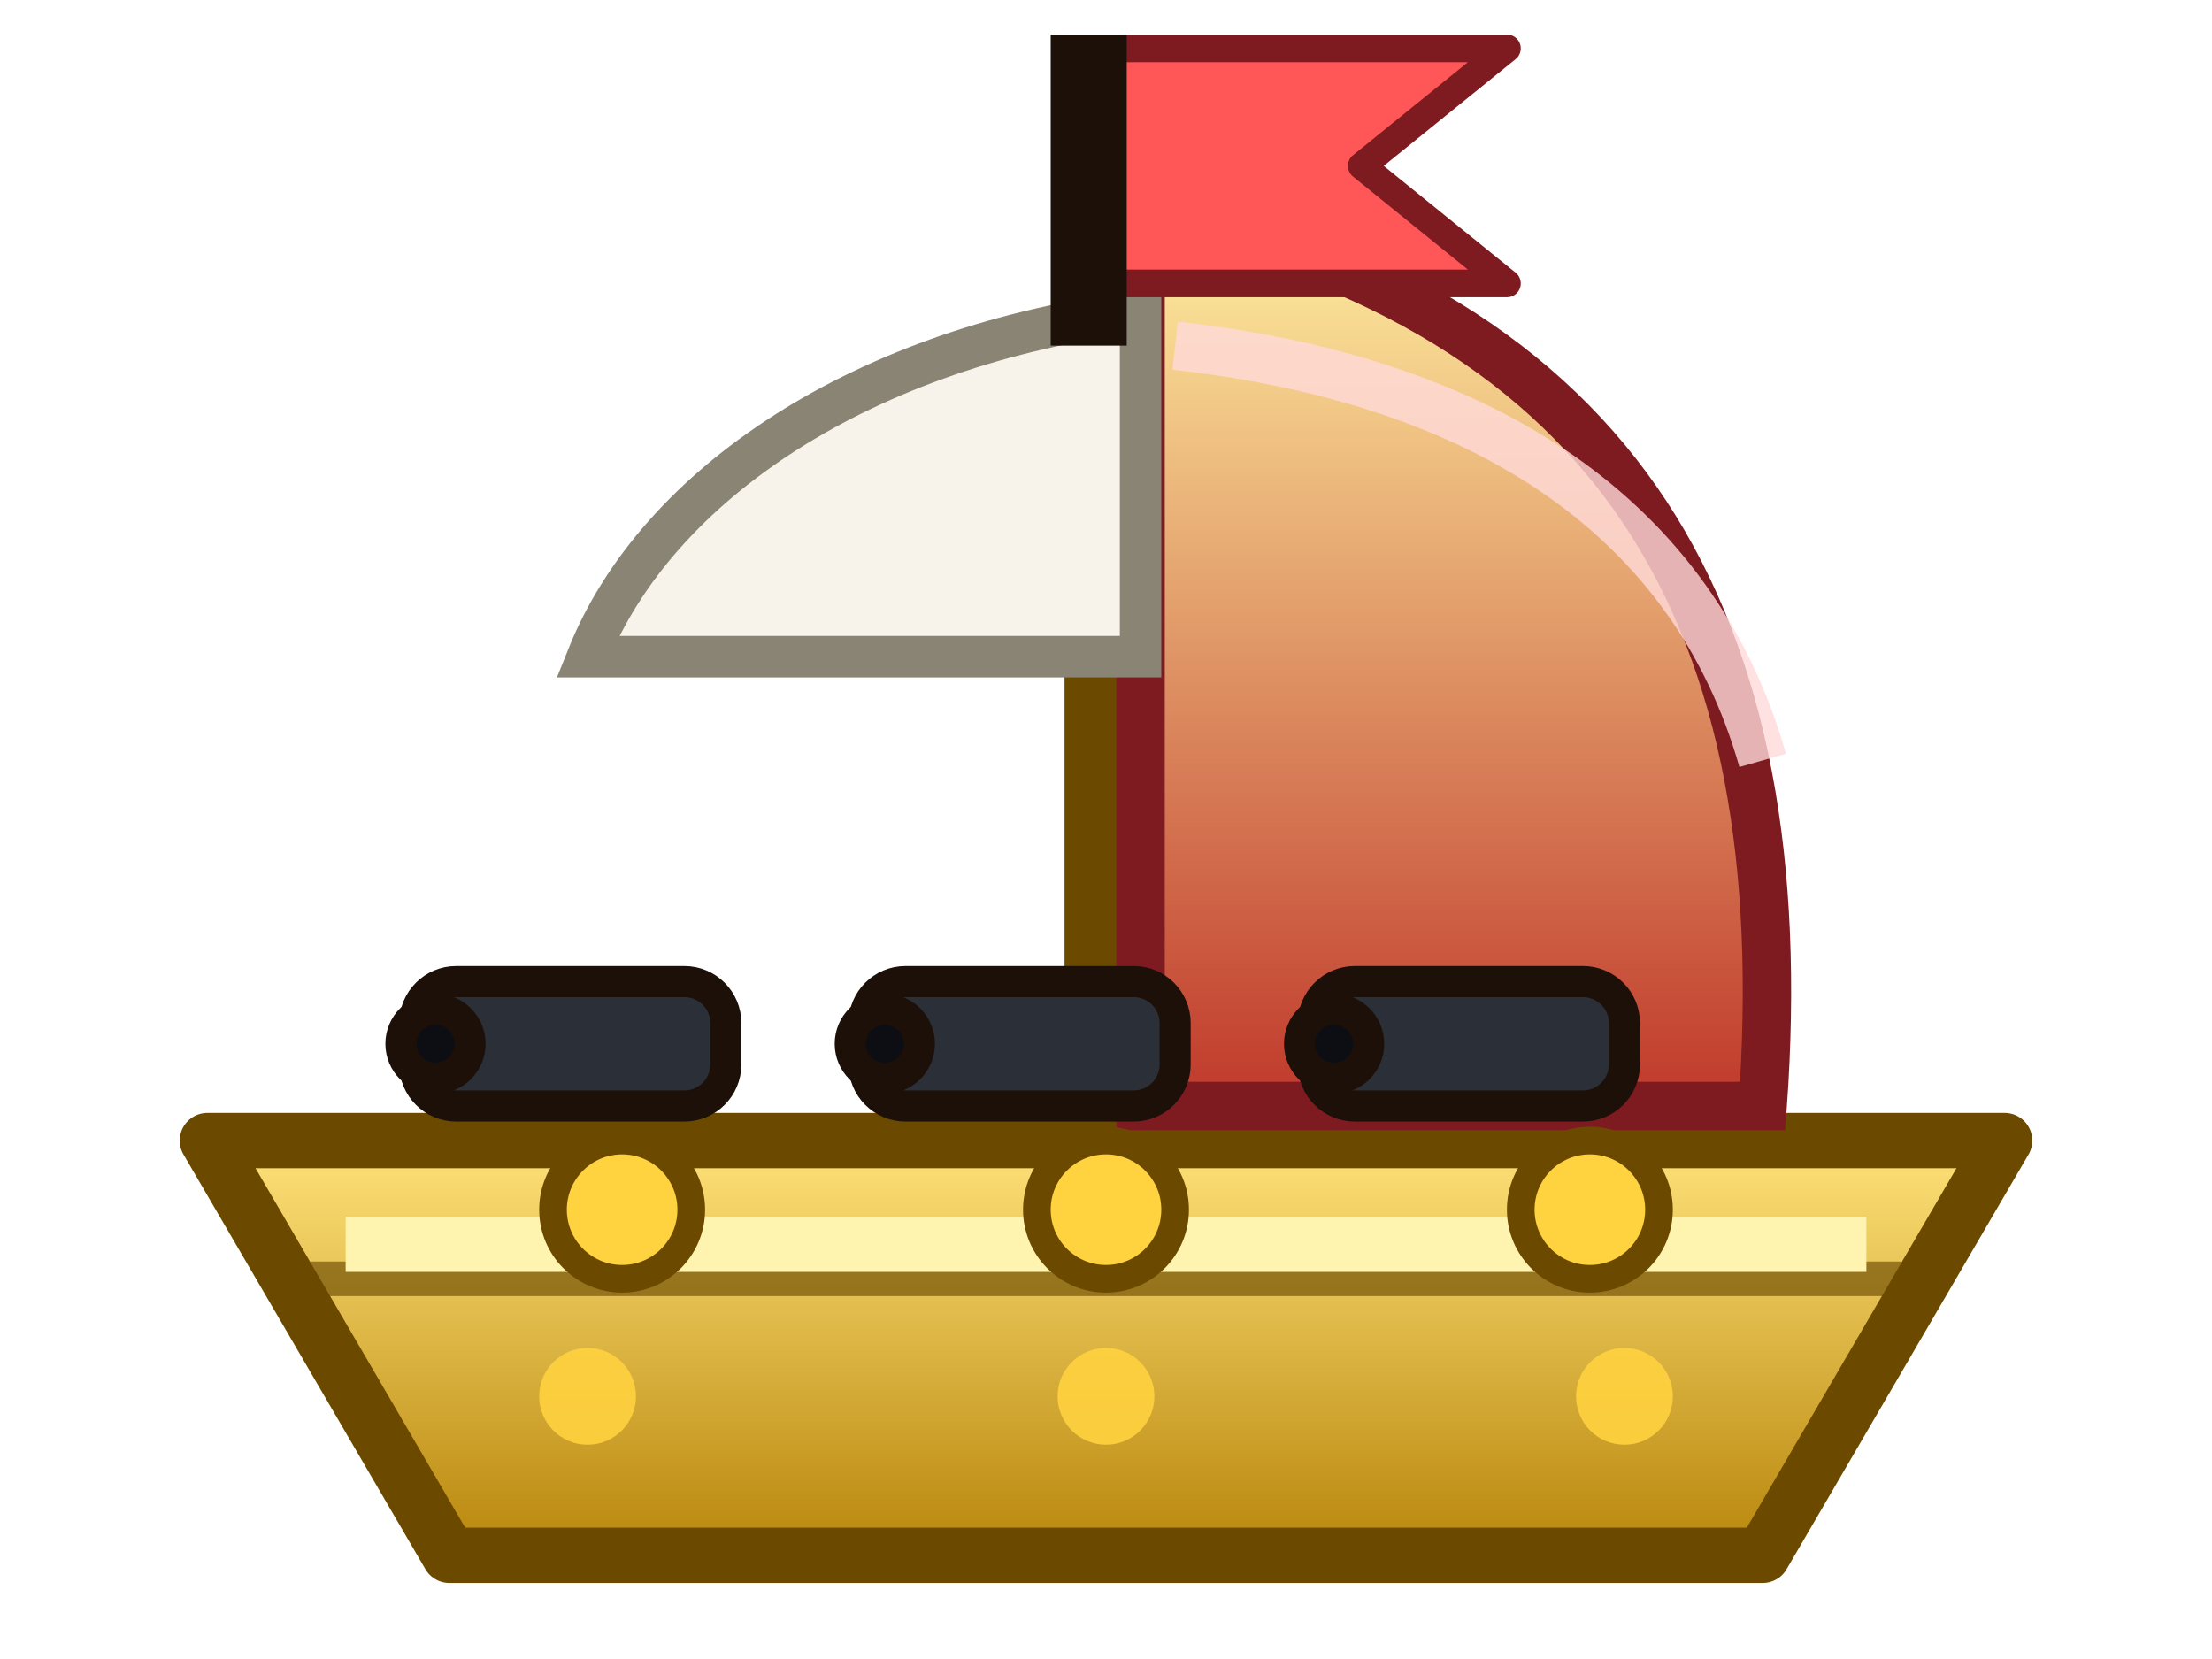
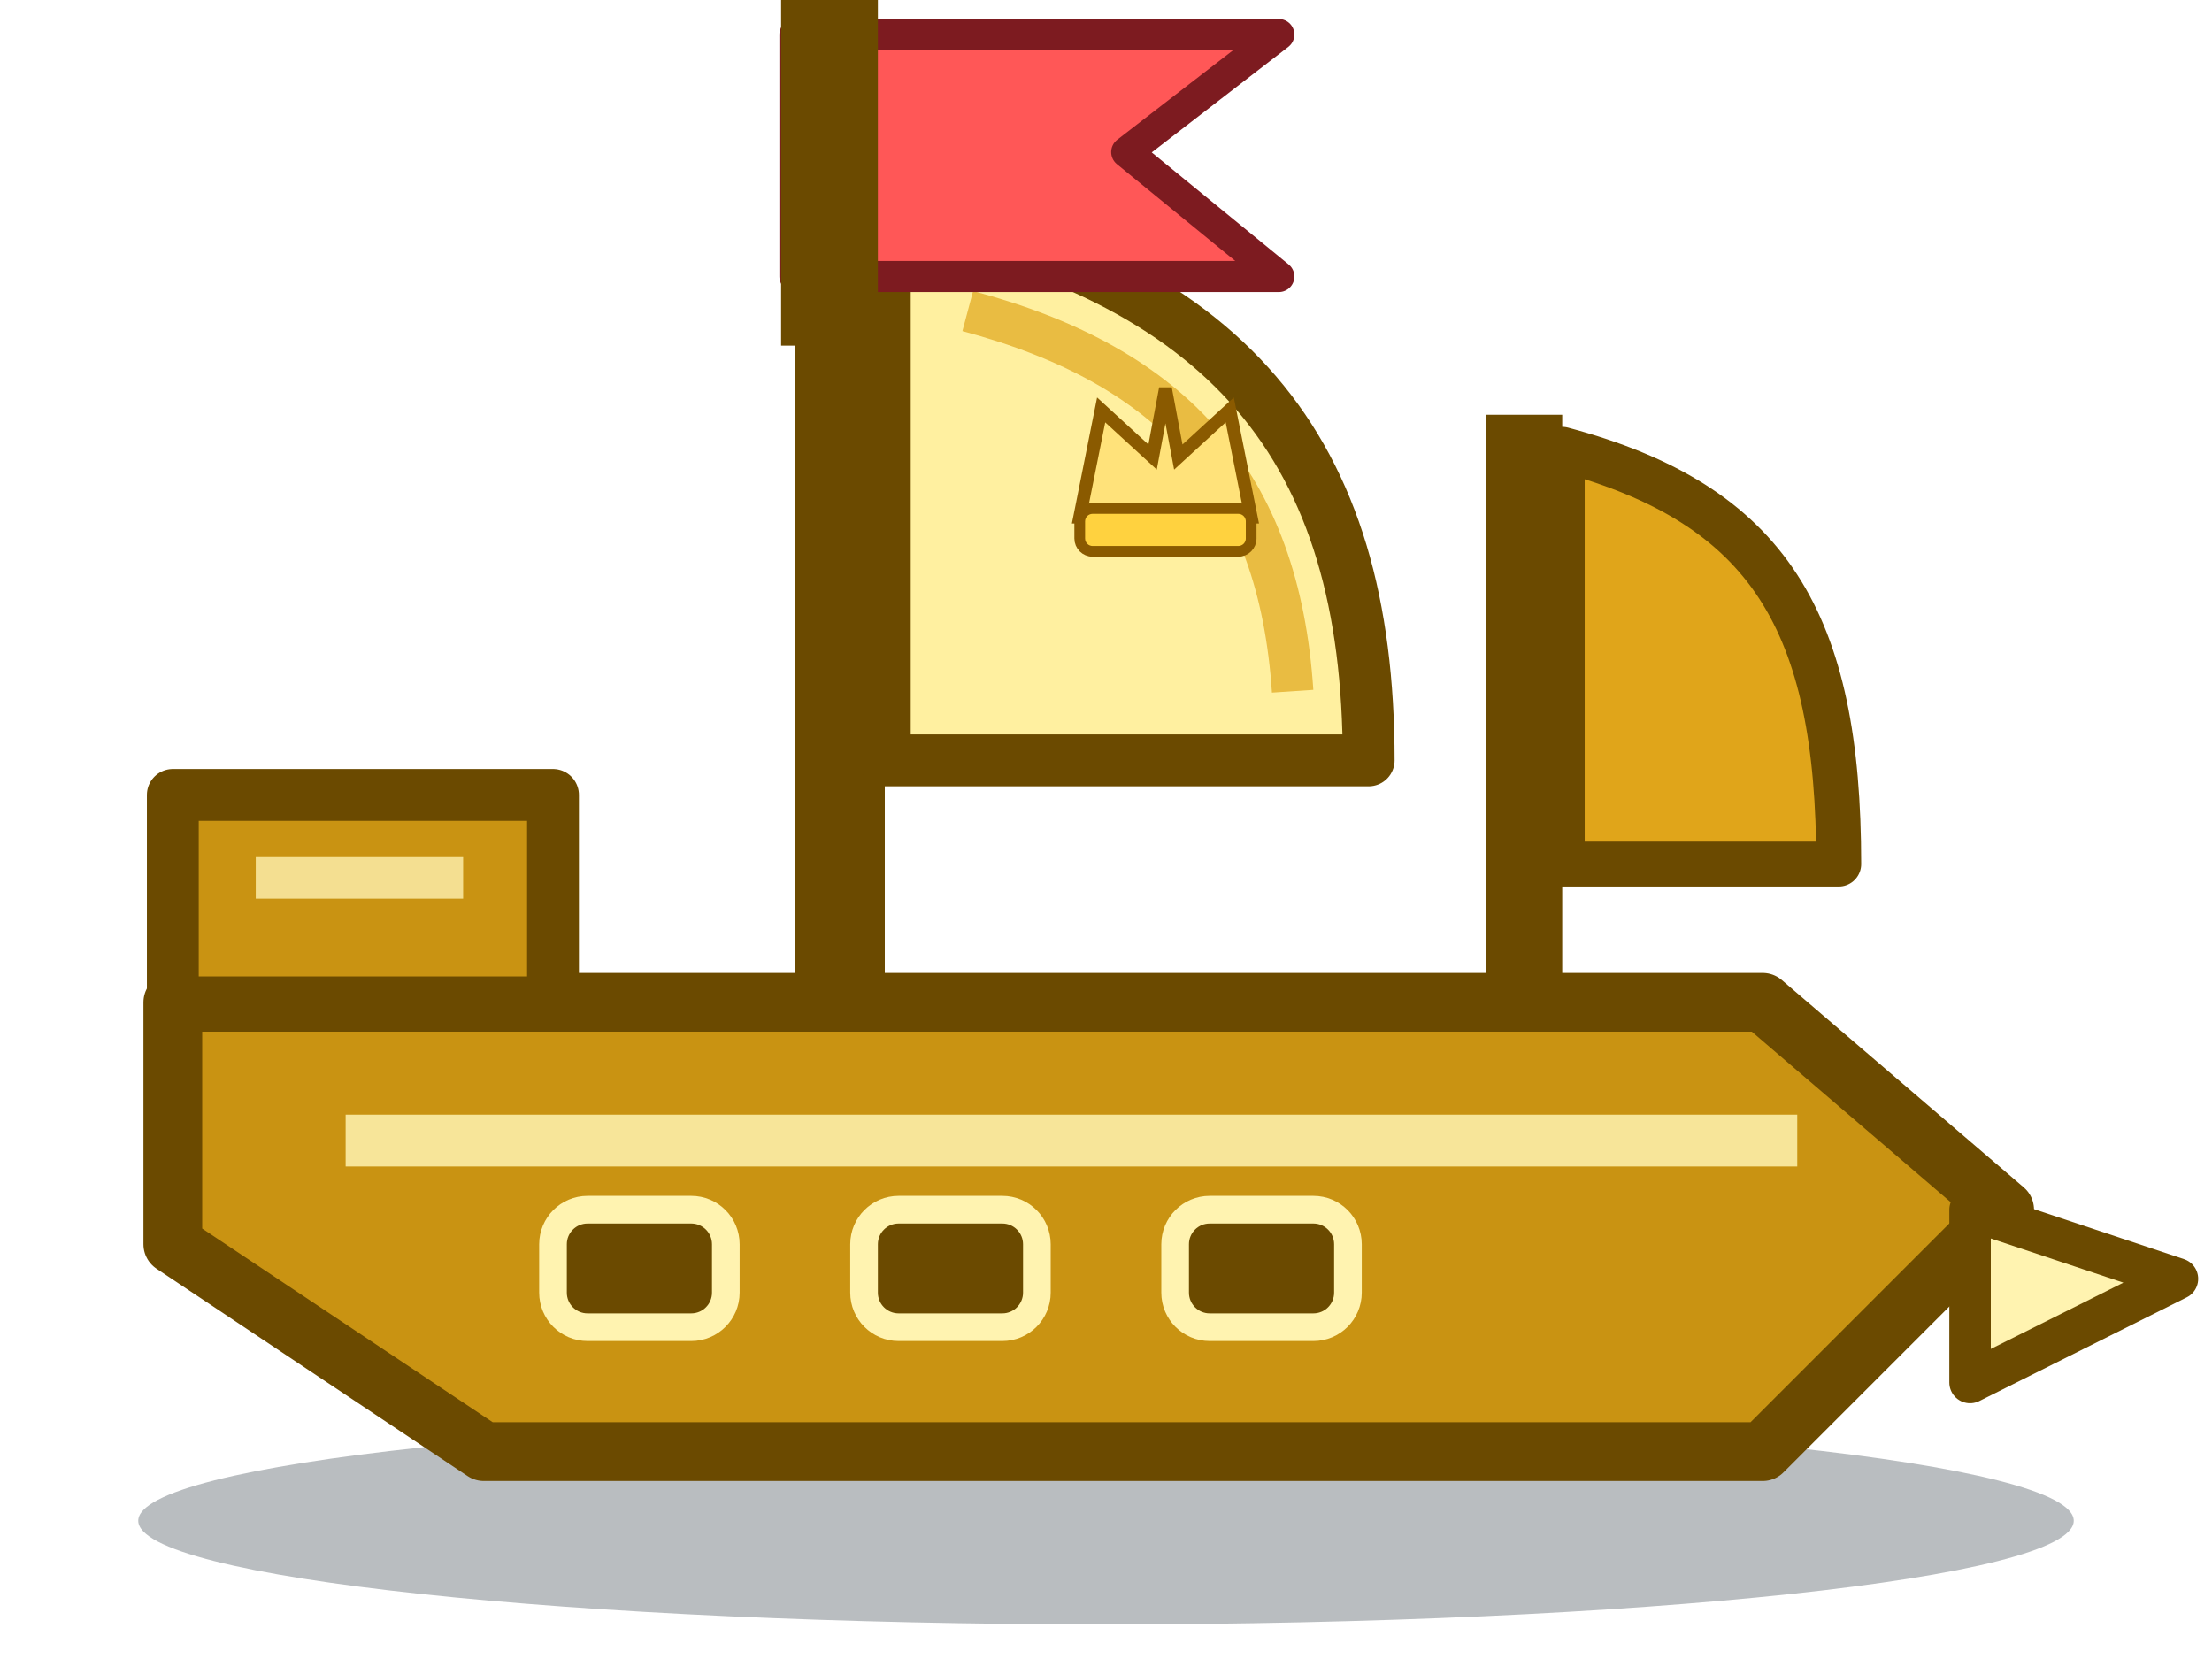
<svg xmlns="http://www.w3.org/2000/svg" viewBox="0 0 64 48" width="256" height="192">
-   <defs>
-     <linearGradient id="s" x1="0" y1="0" x2="0" y2="1">
-       <stop offset="0" stop-color="#fff0a0" />
-       <stop offset="1" stop-color="#c0392b" />
-     </linearGradient>
-     <linearGradient id="h" x1="0" y1="0" x2="0" y2="1">
-       <stop offset="0" stop-color="#ffe27a" />
-       <stop offset="1" stop-color="#b8860b" />
-     </linearGradient>
-   </defs>
-   <path d="M6 33h52l-7 12H13z" fill="url(#h)" stroke="#6b4a00" stroke-width="1.6" stroke-linejoin="round" />
-   <path d="M9 37h46" stroke="#6b4a00" stroke-width="1" opacity=".65" />
-   <path d="M10 36h44" stroke="#fff3b0" stroke-width="1.6" />
-   <rect x="30.8" y="4" width="2.6" height="29" fill="#6b4a00" />
-   <path d="M33 6c14 3 19 12 18 26H33z" fill="url(#s)" stroke="#7d1b20" stroke-width="1.4" />
-   <path d="M34 10c9 1 15 5 17 12" stroke="#ffd9d9" stroke-width="1.4" fill="none" opacity=".8" />
-   <path d="M33 9c-8 1-14 5-16 10h16z" fill="#f7f3ea" stroke="#8a8474" stroke-width="1.2" />
-   <g fill="#ffd23f" stroke="#6b4a00" stroke-width=".8">
-     <circle cx="18" cy="35" r="2" />
-     <circle cx="32" cy="35" r="2" />
-     <circle cx="46" cy="35" r="2" />
+   <ellipse cx="32" cy="44" rx="28" ry="3" fill="#04121c" opacity=".28" />
+   <path d="M5 29h46l7 6-7 7H14l-9-6z" fill="#c99312" stroke="#6b4a00" stroke-width="1.7" stroke-linejoin="round" />
+   <path d="M10 33h42" stroke="#fff3b0" stroke-width="1.5" opacity=".85" />
+   <path d="M5 29v-6h11v6z" fill="#c99312" stroke="#6b4a00" stroke-width="1.5" stroke-linejoin="round" />
+   <path d="M7.4 25.4h6" stroke="#fff3b0" stroke-width="1.2" opacity=".8" />
+   <g fill="#6b4a00" stroke="#fff3b0" stroke-width=".8">
+     <rect x="16" y="35" width="5" height="3.4" rx="1" />
+     <rect x="25" y="35" width="5" height="3.4" rx="1" />
+     <rect x="34" y="35" width="5" height="3.4" rx="1" />
  </g>
-   <g stroke="#1c1008" stroke-width=".9" stroke-linejoin="round">
-     <g fill="#2b2f38">
-       <rect x="12" y="28.4" width="9" height="3.6" rx="1.2" />
-       <rect x="25" y="28.4" width="9" height="3.6" rx="1.2" />
-       <rect x="38" y="28.4" width="9" height="3.6" rx="1.2" />
-     </g>
-     <g fill="#0c0e13">
-       <circle cx="12.6" cy="30.2" r="1" />
-       <circle cx="25.6" cy="30.2" r="1" />
-       <circle cx="38.6" cy="30.2" r="1" />
-     </g>
-     <path d="M31 1.4h12.6l-4.2 3.4 4.2 3.4H31z" fill="#ff5757" stroke="#7d1b20" stroke-width=".8" />
-     <path d="M30.4 1h2.2v9h-2.2z" fill="#1c1008" stroke="none" />
-     <g fill="#ffd23f" stroke="none" opacity=".9">
-       <circle cx="17" cy="40.4" r="1.4" />
-       <circle cx="32" cy="40.4" r="1.4" />
-       <circle cx="47" cy="40.4" r="1.4" />
-     </g>
+   <path d="M57 35l6 2-6 3z" fill="#fff3b0" stroke="#6b4a00" stroke-width="1.2" stroke-linejoin="round" />
+   <rect x="23" y="4" width="2.6" height="25" fill="#6b4a00" />
+   <path d="M25.6 6c10 2 14 7 14 16h-14z" fill="#fff0a0" stroke="#6b4a00" stroke-width="1.5" stroke-linejoin="round" />
+   <path d="M28 9c6 1.6 9 5 9.4 11" stroke="#e0a51a" stroke-width="1.2" fill="none" opacity=".7" />
+   <g transform="translate(30 10) scale(.62)">
+     <path d="M2 8 3 3l2.4 2.2L6 2l.6 3.2L9 3l1 5z" fill="#ffe27a" stroke="#8a5a00" stroke-width=".6" />
+     <rect x="2" y="7.6" width="8" height="2" rx=".6" fill="#ffd23f" stroke="#8a5a00" stroke-width=".5" />
  </g>
+   <rect x="43" y="12" width="2.2" height="17" fill="#6b4a00" />
+   <path d="M45.2 13c6 1.6 8 5 8 12h-8z" fill="#e0a51a" stroke="#6b4a00" stroke-width="1.3" stroke-linejoin="round" />
+   <path d="M23 1h14l-4.4 3.4L37 8H23z" fill="#ff5757" stroke="#7d1b20" stroke-width=".9" stroke-linejoin="round" />
+   <path d="M22.6 0h2.8v10h-2.8z" fill="#6b4a00" />
</svg>
